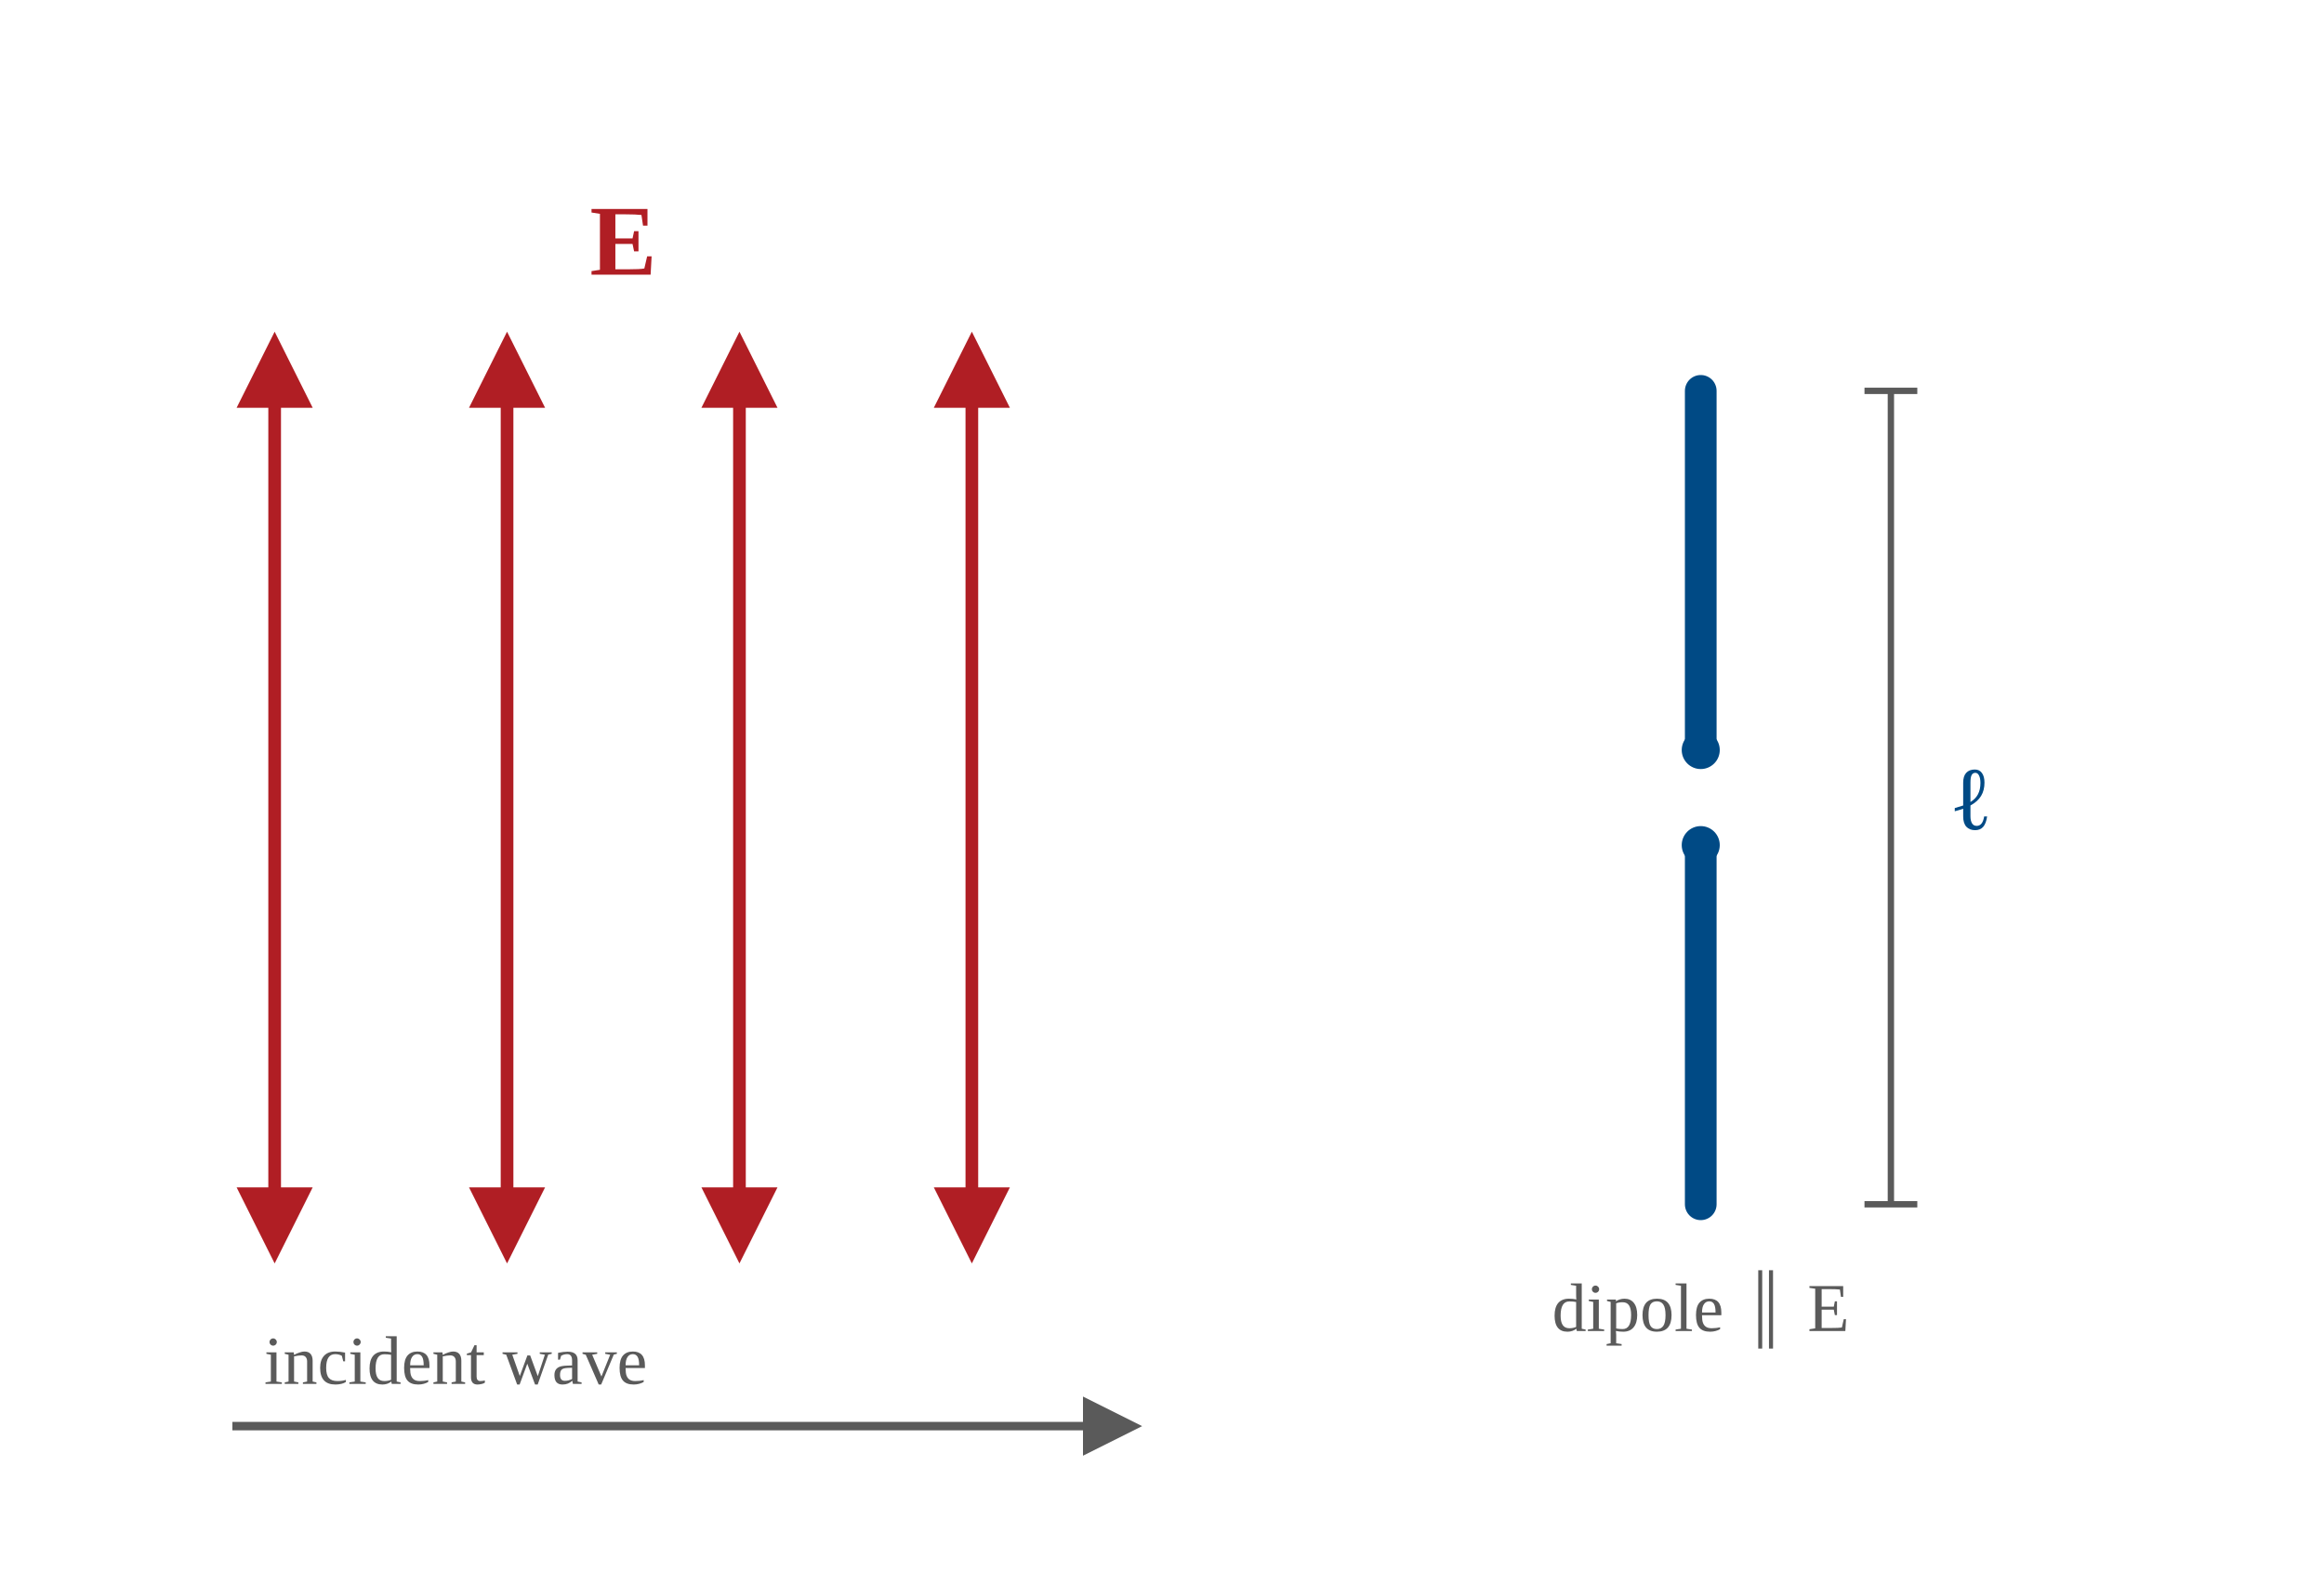
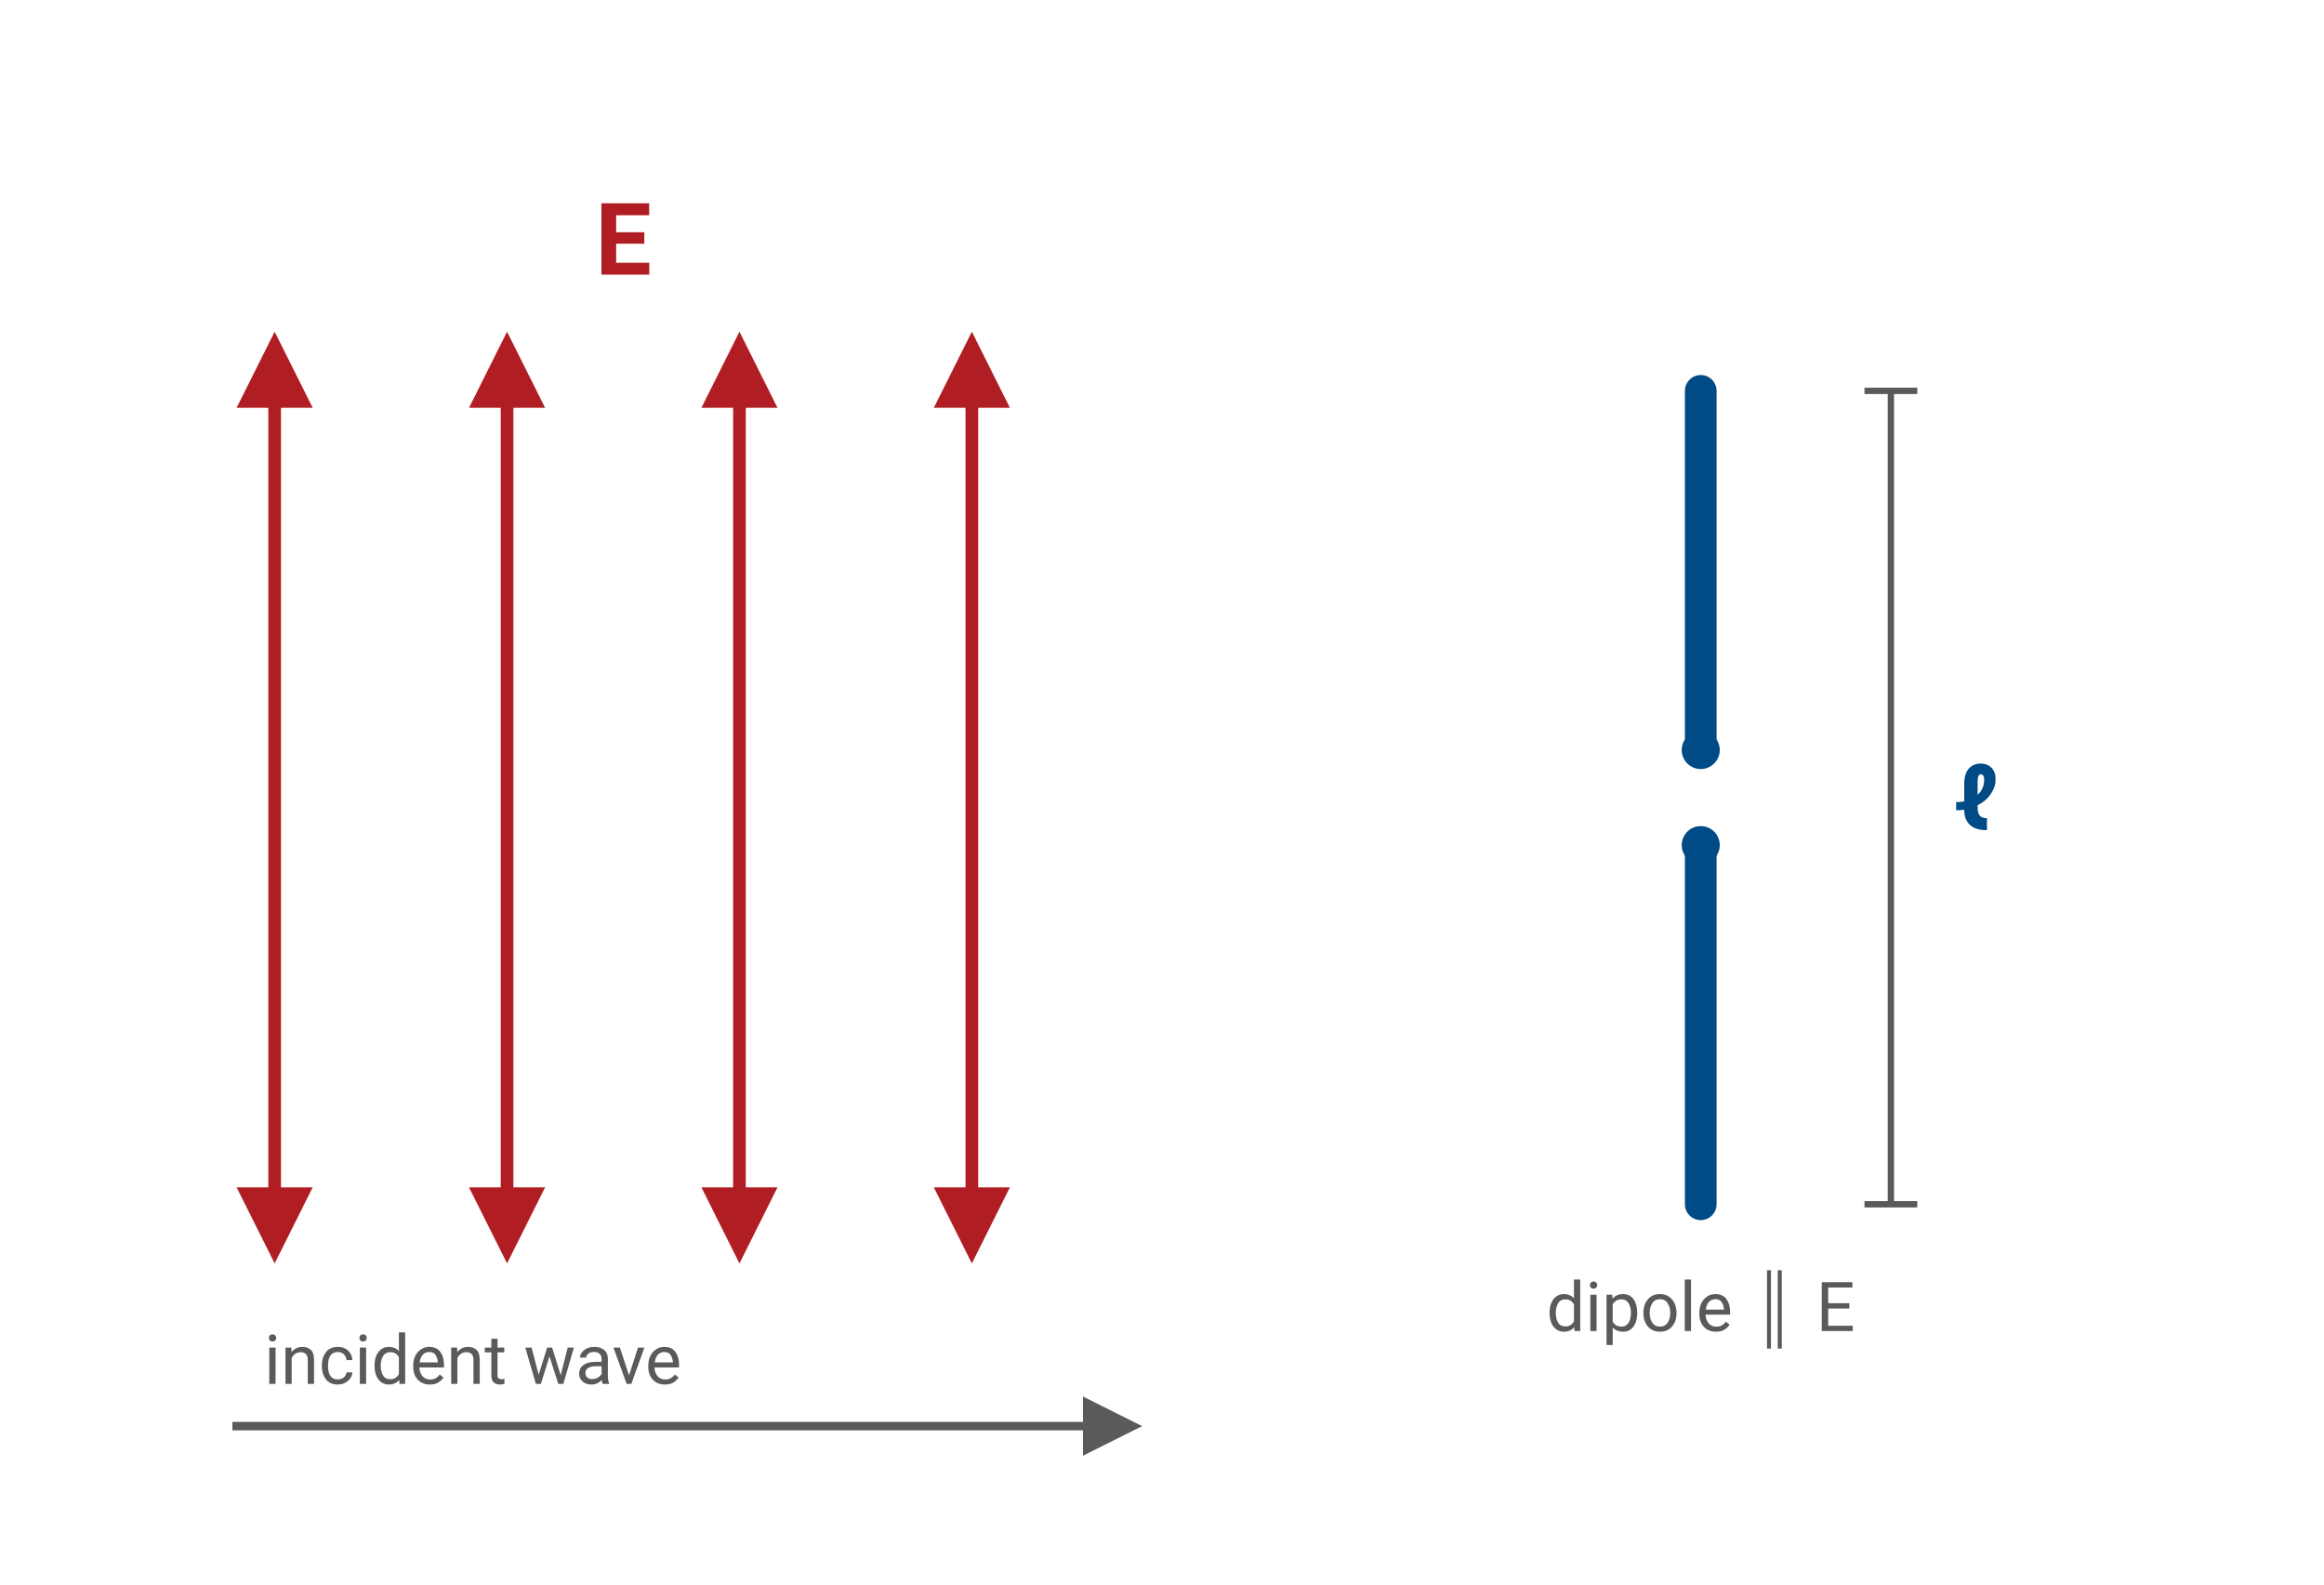
- <svg xmlns="http://www.w3.org/2000/svg" viewBox="0 0 440 300" role="img" aria-label="A short dipole aligned with the incident wave's E-field">
+ <svg xmlns="http://www.w3.org/2000/svg" font-family="'Source Sans Pro', 'Segoe UI', Roboto, Helvetica, Arial, sans-serif" viewBox="0 0 440 300" role="img" aria-label="A short dipole aligned with the incident wave's E-field">
  <defs>
    <marker id="sdR" viewBox="0 0 10 10" refX="5" refY="5" markerWidth="6" markerHeight="6" orient="auto-start-reverse">
      <path d="M0 0 L10 5 L0 10 z" fill="#b01e24" />
    </marker>
    <marker id="sdG" viewBox="0 0 10 10" refX="8" refY="5" markerWidth="7" markerHeight="7" orient="auto-start-reverse">
      <path d="M0 0 L10 5 L0 10 z" fill="#5a5a5a" />
    </marker>
  </defs>
  <line x1="52" y1="70" x2="52" y2="232" stroke="#b01e24" stroke-width="2.4" marker-start="url(#sdR)" marker-end="url(#sdR)" />
  <line x1="96" y1="70" x2="96" y2="232" stroke="#b01e24" stroke-width="2.4" marker-start="url(#sdR)" marker-end="url(#sdR)" />
  <line x1="140" y1="70" x2="140" y2="232" stroke="#b01e24" stroke-width="2.4" marker-start="url(#sdR)" marker-end="url(#sdR)" />
  <line x1="184" y1="70" x2="184" y2="232" stroke="#b01e24" stroke-width="2.4" marker-start="url(#sdR)" marker-end="url(#sdR)" />
  <text x="118" y="52" fill="#b01e24" font-size="19" font-weight="700" text-anchor="middle">E</text>
  <line x1="44" y1="270" x2="214" y2="270" stroke="#5a5a5a" stroke-width="1.6" marker-end="url(#sdG)" />
  <text x="50" y="262" fill="#5a5a5a" font-size="13">incident wave</text>
  <line x1="322" y1="74" x2="322" y2="142" stroke="#004a85" stroke-width="6" stroke-linecap="round" />
  <line x1="322" y1="160" x2="322" y2="228" stroke="#004a85" stroke-width="6" stroke-linecap="round" />
  <circle cx="322" cy="142" r="3.6" fill="#004a85" />
  <circle cx="322" cy="160" r="3.6" fill="#004a85" />
  <line x1="358" y1="74" x2="358" y2="228" stroke="#5a5a5a" stroke-width="1.2" />
  <line x1="353" y1="74" x2="363" y2="74" stroke="#5a5a5a" stroke-width="1.2" />
  <line x1="353" y1="228" x2="363" y2="228" stroke="#5a5a5a" stroke-width="1.2" />
  <text x="370" y="157" fill="#004a85" font-size="17" font-weight="700">ℓ</text>
  <text x="322" y="252" fill="#5a5a5a" font-size="13" text-anchor="middle">dipole ∥ E</text>
</svg>
